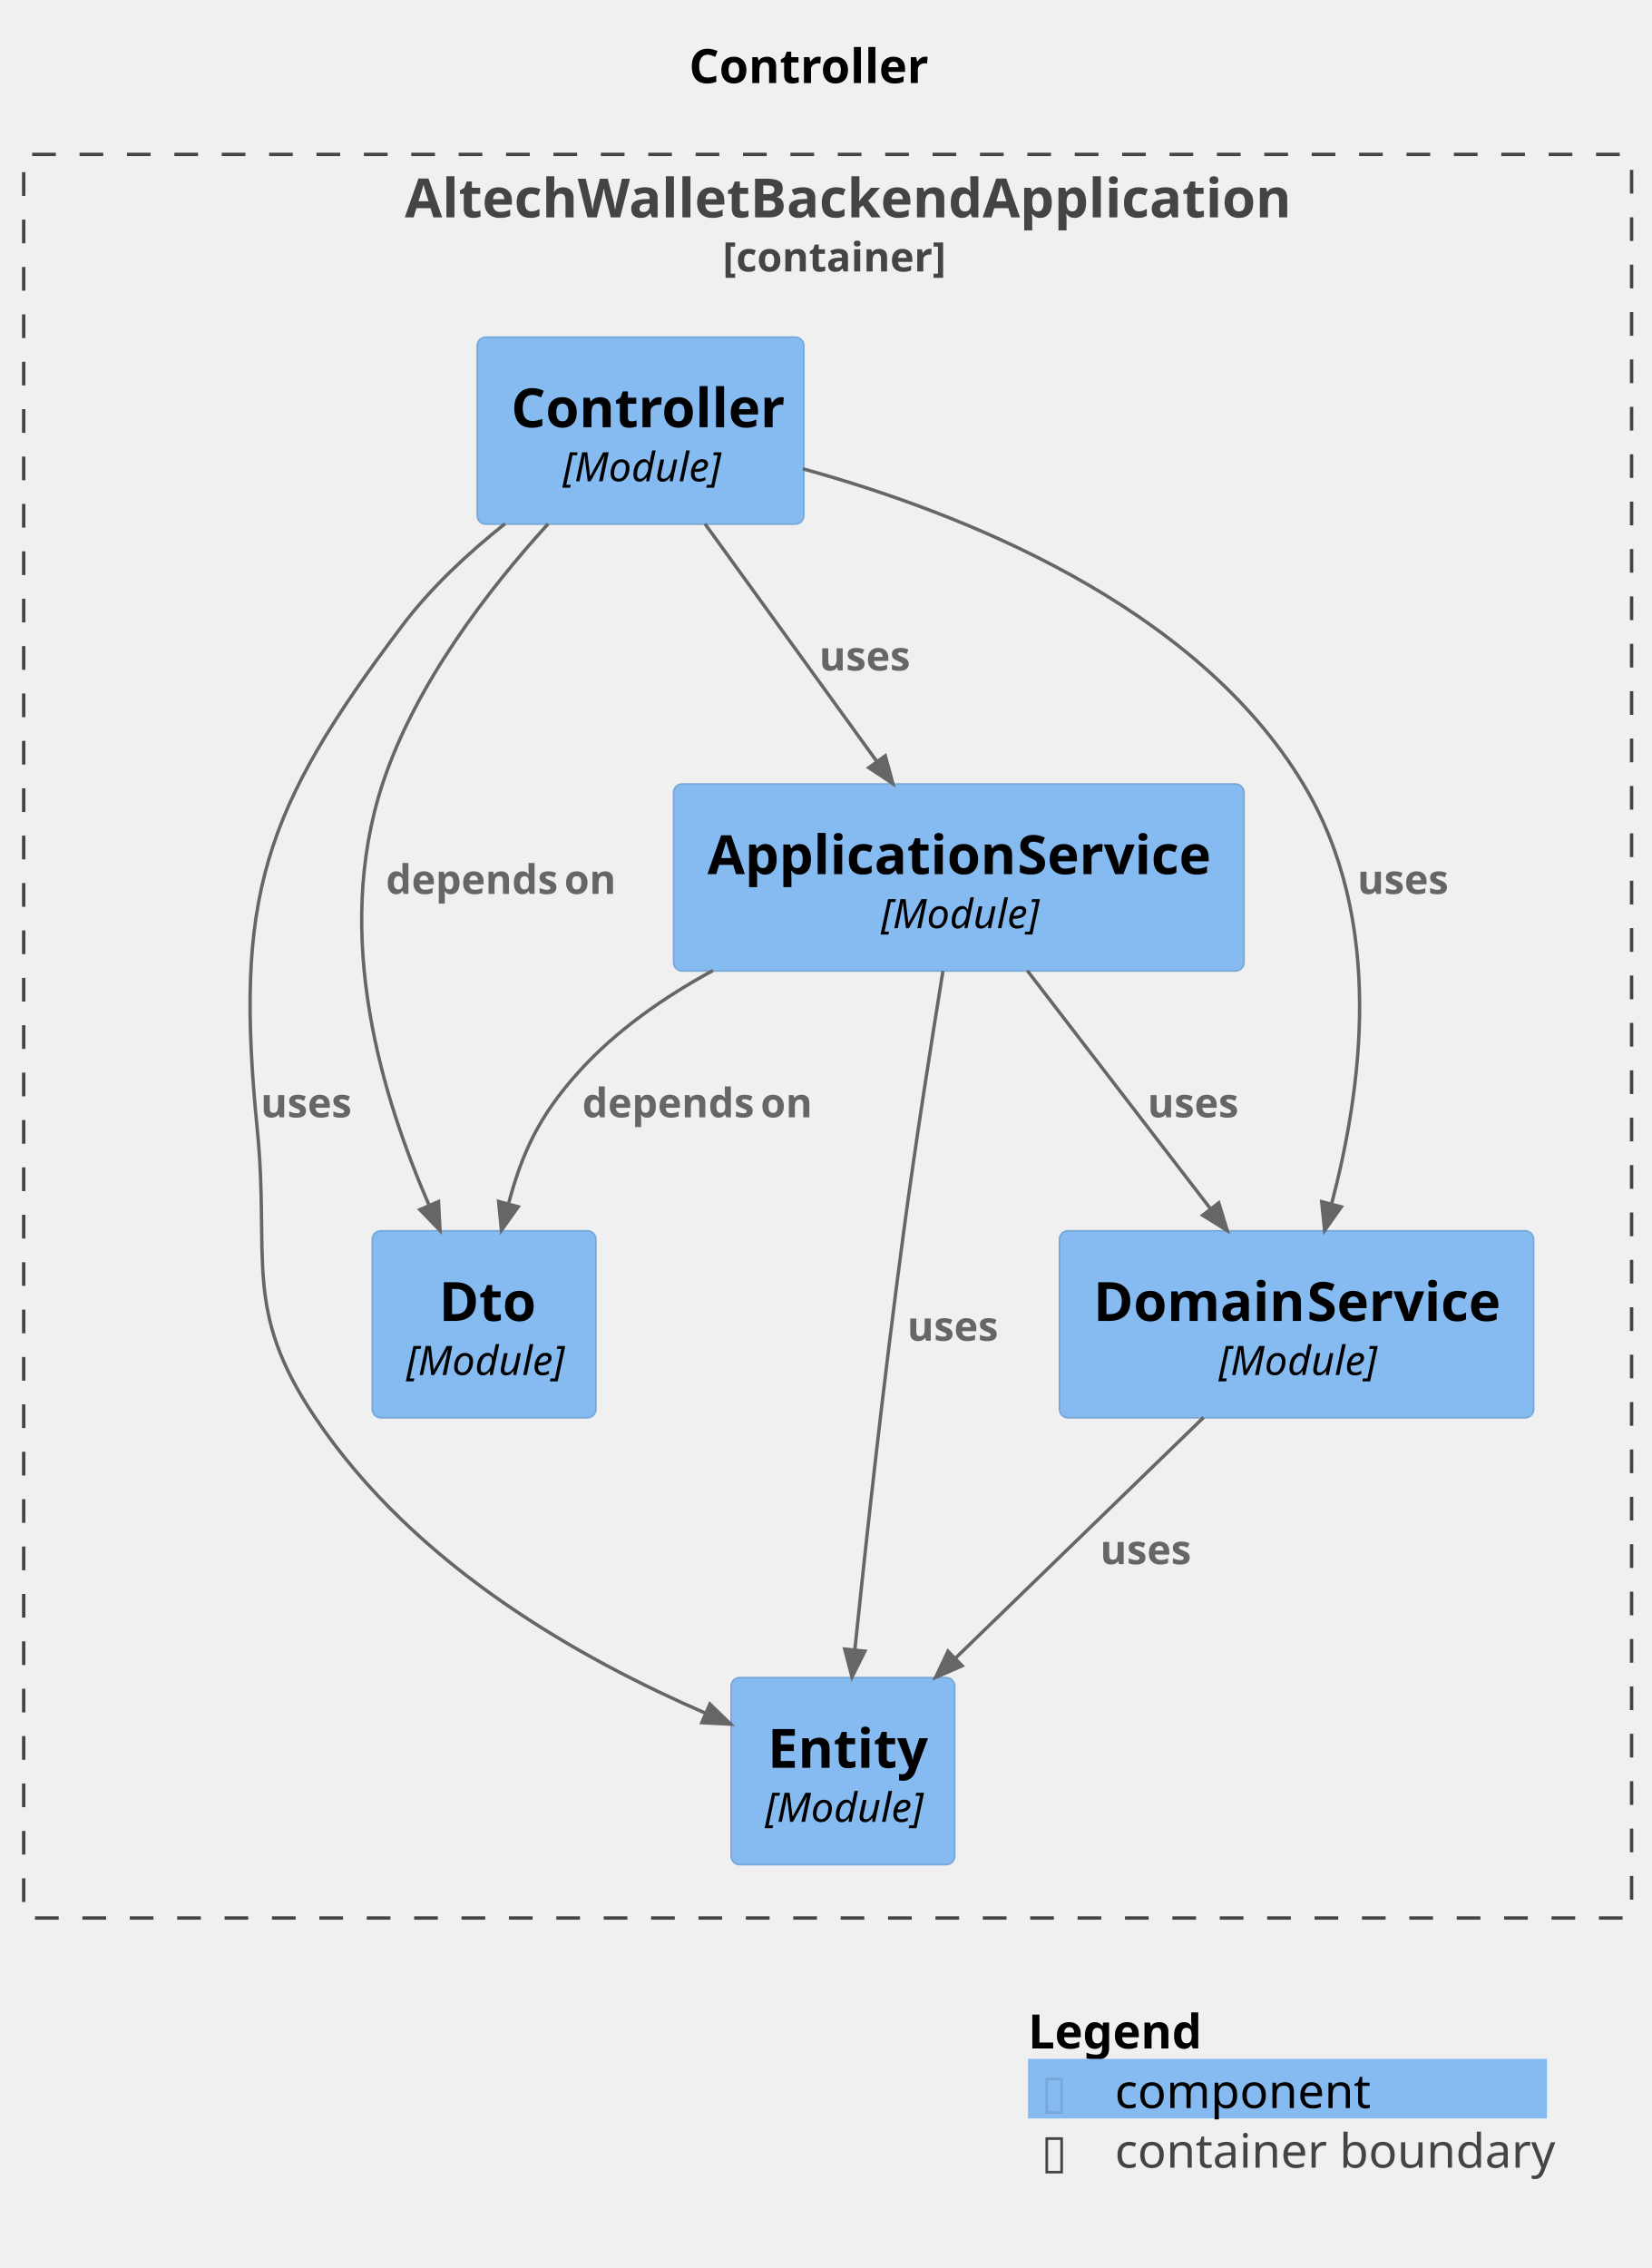
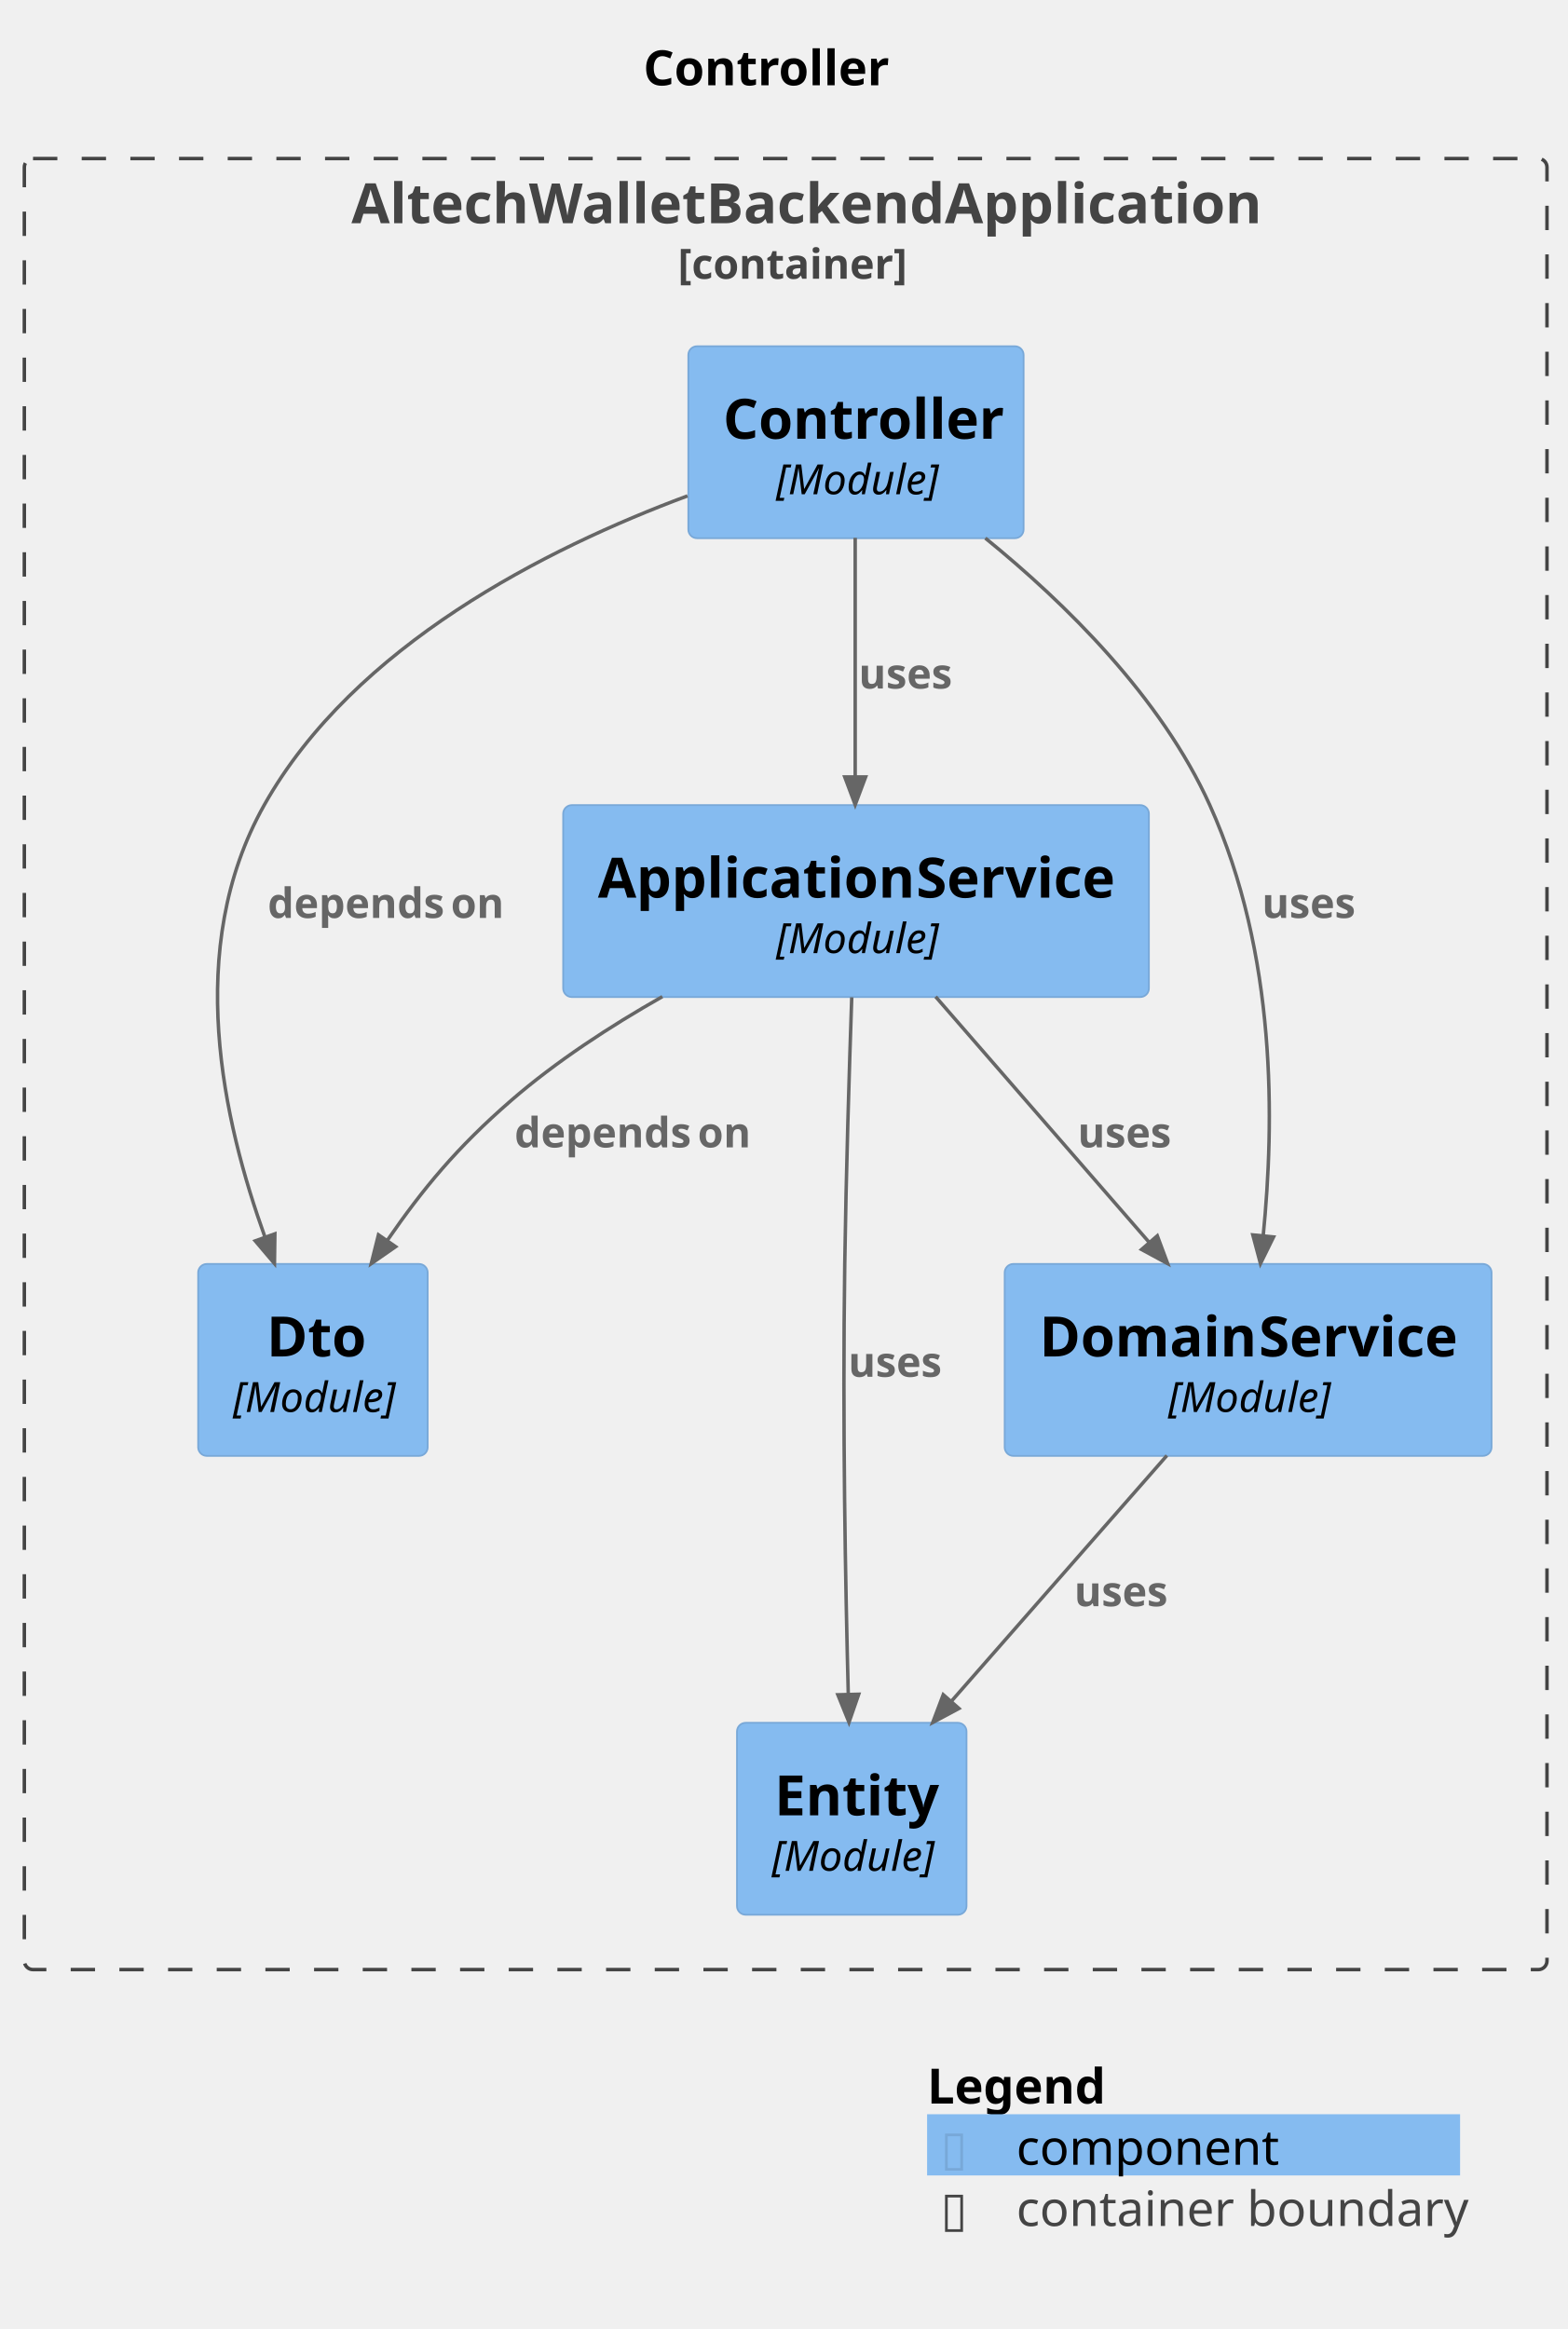
- <svg xmlns="http://www.w3.org/2000/svg" contentStyleType="text/css" data-diagram-type="DESCRIPTION" height="670px" preserveAspectRatio="none" style="width:488px;height:670px;background:#FFFFFF;" version="1.1" viewBox="0 0 488 670" width="488px" zoomAndPan="magnify">
+ <svg xmlns="http://www.w3.org/2000/svg" contentStyleType="text/css" data-diagram-type="DESCRIPTION" height="670px" preserveAspectRatio="none" style="width:451px;height:670px;background:#FFFFFF;" version="1.1" viewBox="0 0 451 670" width="451px" zoomAndPan="magnify">
  <defs />
  <g>
    <g class="title" data-source-line="2">
-       <text fill="#000000" font-family="sans-serif" font-size="14" font-weight="bold" lengthAdjust="spacing" textLength="66.89" x="203.555" y="24.533">Controller</text>
+       <text fill="#000000" font-family="sans-serif" font-size="14" font-weight="bold" lengthAdjust="spacing" textLength="66.89" x="185.055" y="24.533">Controller</text>
    </g>
    <g class="cluster" data-entity="AltechWalletBackendApplication.AltechWalletBackendApplication_boundary" data-source-line="1575" data-uid="ent0002" id="cluster_AltechWalletBackendApplication.AltechWalletBackendApplication_boundary">
-       <rect fill="none" height="521" rx="2.5" ry="2.5" style="stroke:#444444;stroke-width:1;stroke-dasharray:7,7;" width="475" x="7" y="45.609" />
-       <text fill="#444444" font-family="sans-serif" font-size="16" font-weight="bold" lengthAdjust="spacing" textLength="249.82" x="119.59" y="64.219">AltechWalletBackendApplication</text>
-       <text fill="#444444" font-family="sans-serif" font-size="12" font-weight="bold" lengthAdjust="spacing" textLength="62.004" x="213.498" y="80.191">[container]</text>
+       <rect fill="none" height="521" rx="2.5" ry="2.5" style="stroke:#444444;stroke-width:1;stroke-dasharray:7,7;" width="438" x="7" y="45.609" />
+       <text fill="#444444" font-family="sans-serif" font-size="16" font-weight="bold" lengthAdjust="spacing" textLength="249.82" x="101.09" y="64.219">AltechWalletBackendApplication</text>
+       <text fill="#444444" font-family="sans-serif" font-size="12" font-weight="bold" lengthAdjust="spacing" textLength="62.004" x="194.998" y="80.191">[container]</text>
    </g>
    <g class="entity" data-entity="AltechWalletBackendApplication.AltechWalletBackendApplication.Entity" data-source-line="63" data-uid="ent0003" id="entity_AltechWalletBackendApplication.AltechWalletBackendApplication.Entity">
-       <rect fill="#85BBF0" height="55.219" rx="2.5" ry="2.5" style="stroke:#78A8D8;stroke-width:0.5;" width="66.025" x="216" y="495.609" />
-       <text fill="#000000" font-family="sans-serif" font-size="16" font-weight="bold" lengthAdjust="spacing" textLength="44.445" x="226.79" y="522.219">Entity</text>
-       <text fill="#000000" font-family="sans-serif" font-size="12" font-style="italic" lengthAdjust="spacing" textLength="46.025" x="226" y="538.191">[Module]</text>
+       <rect fill="#85BBF0" height="55.219" rx="2.5" ry="2.5" style="stroke:#78A8D8;stroke-width:0.5;" width="66.025" x="212" y="495.609" />
+       <text fill="#000000" font-family="sans-serif" font-size="16" font-weight="bold" lengthAdjust="spacing" textLength="44.445" x="222.79" y="522.219">Entity</text>
+       <text fill="#000000" font-family="sans-serif" font-size="12" font-style="italic" lengthAdjust="spacing" textLength="46.025" x="222" y="538.191">[Module]</text>
    </g>
    <g class="entity" data-entity="AltechWalletBackendApplication.AltechWalletBackendApplication.Dto" data-source-line="63" data-uid="ent0004" id="entity_AltechWalletBackendApplication.AltechWalletBackendApplication.Dto">
-       <rect fill="#85BBF0" height="55.219" rx="2.5" ry="2.5" style="stroke:#78A8D8;stroke-width:0.5;" width="66.025" x="110" y="363.609" />
-       <text fill="#000000" font-family="sans-serif" font-size="16" font-weight="bold" lengthAdjust="spacing" textLength="26.656" x="129.685" y="390.219">Dto</text>
-       <text fill="#000000" font-family="sans-serif" font-size="12" font-style="italic" lengthAdjust="spacing" textLength="46.025" x="120" y="406.191">[Module]</text>
+       <rect fill="#85BBF0" height="55.219" rx="2.5" ry="2.5" style="stroke:#78A8D8;stroke-width:0.5;" width="66.025" x="57" y="363.609" />
+       <text fill="#000000" font-family="sans-serif" font-size="16" font-weight="bold" lengthAdjust="spacing" textLength="26.656" x="76.685" y="390.219">Dto</text>
+       <text fill="#000000" font-family="sans-serif" font-size="12" font-style="italic" lengthAdjust="spacing" textLength="46.025" x="67" y="406.191">[Module]</text>
    </g>
    <g class="entity" data-entity="AltechWalletBackendApplication.AltechWalletBackendApplication.DomainService" data-source-line="63" data-uid="ent0005" id="entity_AltechWalletBackendApplication.AltechWalletBackendApplication.DomainService">
-       <rect fill="#85BBF0" height="55.219" rx="2.5" ry="2.5" style="stroke:#78A8D8;stroke-width:0.5;" width="140.055" x="313" y="363.609" />
-       <text fill="#000000" font-family="sans-serif" font-size="16" font-weight="bold" lengthAdjust="spacing" textLength="58.672" x="323" y="390.219">Domain</text>
-       <text fill="#000000" font-family="sans-serif" font-size="16" font-weight="bold" lengthAdjust="spacing" textLength="4.445" x="381.672" y="390.219"> </text>
-       <text fill="#000000" font-family="sans-serif" font-size="16" font-weight="bold" lengthAdjust="spacing" textLength="56.938" x="386.117" y="390.219">Service</text>
-       <text fill="#000000" font-family="sans-serif" font-size="12" font-style="italic" lengthAdjust="spacing" textLength="46.025" x="360.015" y="406.191">[Module]</text>
+       <rect fill="#85BBF0" height="55.219" rx="2.5" ry="2.5" style="stroke:#78A8D8;stroke-width:0.5;" width="140.055" x="289" y="363.609" />
+       <text fill="#000000" font-family="sans-serif" font-size="16" font-weight="bold" lengthAdjust="spacing" textLength="58.672" x="299" y="390.219">Domain</text>
+       <text fill="#000000" font-family="sans-serif" font-size="16" font-weight="bold" lengthAdjust="spacing" textLength="4.445" x="357.672" y="390.219"> </text>
+       <text fill="#000000" font-family="sans-serif" font-size="16" font-weight="bold" lengthAdjust="spacing" textLength="56.938" x="362.117" y="390.219">Service</text>
+       <text fill="#000000" font-family="sans-serif" font-size="12" font-style="italic" lengthAdjust="spacing" textLength="46.025" x="336.015" y="406.191">[Module]</text>
    </g>
    <g class="entity" data-entity="AltechWalletBackendApplication.AltechWalletBackendApplication.ApplicationService" data-source-line="63" data-uid="ent0006" id="entity_AltechWalletBackendApplication.AltechWalletBackendApplication.ApplicationService">
-       <rect fill="#85BBF0" height="55.219" rx="2.5" ry="2.5" style="stroke:#78A8D8;stroke-width:0.5;" width="168.492" x="199" y="231.609" />
-       <text fill="#000000" font-family="sans-serif" font-size="16" font-weight="bold" lengthAdjust="spacing" textLength="87.109" x="209" y="258.219">Application</text>
-       <text fill="#000000" font-family="sans-serif" font-size="16" font-weight="bold" lengthAdjust="spacing" textLength="4.445" x="296.109" y="258.219"> </text>
-       <text fill="#000000" font-family="sans-serif" font-size="16" font-weight="bold" lengthAdjust="spacing" textLength="56.938" x="300.555" y="258.219">Service</text>
-       <text fill="#000000" font-family="sans-serif" font-size="12" font-style="italic" lengthAdjust="spacing" textLength="46.025" x="260.233" y="274.191">[Module]</text>
+       <rect fill="#85BBF0" height="55.219" rx="2.5" ry="2.5" style="stroke:#78A8D8;stroke-width:0.5;" width="168.492" x="162" y="231.609" />
+       <text fill="#000000" font-family="sans-serif" font-size="16" font-weight="bold" lengthAdjust="spacing" textLength="87.109" x="172" y="258.219">Application</text>
+       <text fill="#000000" font-family="sans-serif" font-size="16" font-weight="bold" lengthAdjust="spacing" textLength="4.445" x="259.109" y="258.219"> </text>
+       <text fill="#000000" font-family="sans-serif" font-size="16" font-weight="bold" lengthAdjust="spacing" textLength="56.938" x="263.555" y="258.219">Service</text>
+       <text fill="#000000" font-family="sans-serif" font-size="12" font-style="italic" lengthAdjust="spacing" textLength="46.025" x="223.233" y="274.191">[Module]</text>
    </g>
    <g class="entity" data-entity="AltechWalletBackendApplication.AltechWalletBackendApplication.Controller" data-source-line="63" data-uid="ent0007" id="entity_AltechWalletBackendApplication.AltechWalletBackendApplication.Controller">
-       <rect fill="#85BBF0" height="55.219" rx="2.5" ry="2.5" style="stroke:#78A8D8;stroke-width:0.5;" width="96.445" x="141" y="99.609" />
-       <text fill="#000000" font-family="sans-serif" font-size="16" font-weight="bold" lengthAdjust="spacing" textLength="76.445" x="151" y="126.219">Controller</text>
-       <text fill="#000000" font-family="sans-serif" font-size="12" font-style="italic" lengthAdjust="spacing" textLength="46.025" x="166.21" y="142.191">[Module]</text>
+       <rect fill="#85BBF0" height="55.219" rx="2.5" ry="2.5" style="stroke:#78A8D8;stroke-width:0.5;" width="96.445" x="198" y="99.609" />
+       <text fill="#000000" font-family="sans-serif" font-size="16" font-weight="bold" lengthAdjust="spacing" textLength="76.445" x="208" y="126.219">Controller</text>
+       <text fill="#000000" font-family="sans-serif" font-size="12" font-style="italic" lengthAdjust="spacing" textLength="46.025" x="223.21" y="142.191">[Module]</text>
    </g>
    <g class="link" data-entity-1="AltechWalletBackendApplication.AltechWalletBackendApplication.DomainService" data-entity-2="AltechWalletBackendApplication.AltechWalletBackendApplication.Entity" data-source-line="1688" data-uid="lnk8" id="link_AltechWalletBackendApplication.AltechWalletBackendApplication.DomainService_AltechWalletBackendApplication.AltechWalletBackendApplication.Entity">
-       <path d="M355.56,418.729 C332.44,441.159 305.263,467.53 282.143,489.95" fill="none" id="AltechWalletBackendApplication.AltechWalletBackendApplication.DomainService-to-AltechWalletBackendApplication.AltechWalletBackendApplication.Entity" style="stroke:#666666;stroke-width:1;" />
-       <polygon fill="#666666" points="276.4,495.519,284.232,492.104,280.055,487.796,276.4,495.519" style="stroke:#666666;stroke-width:1;" />
-       <text fill="#666666" font-family="sans-serif" font-size="12" font-weight="bold" lengthAdjust="spacing" textLength="27.352" x="325" y="462.066">uses</text>
+       <path d="M335.66,418.729 C315.98,441.159 293.256,467.086 273.586,489.506" fill="none" id="AltechWalletBackendApplication.AltechWalletBackendApplication.DomainService-to-AltechWalletBackendApplication.AltechWalletBackendApplication.Entity" style="stroke:#666666;stroke-width:1;" />
+       <polygon fill="#666666" points="268.31,495.519,275.841,491.484,271.331,487.527,268.31,495.519" style="stroke:#666666;stroke-width:1;" />
+       <text fill="#666666" font-family="sans-serif" font-size="12" font-weight="bold" lengthAdjust="spacing" textLength="27.352" x="309" y="462.066">uses</text>
    </g>
    <g class="link" data-entity-1="AltechWalletBackendApplication.AltechWalletBackendApplication.Controller" data-entity-2="AltechWalletBackendApplication.AltechWalletBackendApplication.Dto" data-source-line="1688" data-uid="lnk9" id="link_AltechWalletBackendApplication.AltechWalletBackendApplication.Controller_AltechWalletBackendApplication.AltechWalletBackendApplication.Dto">
-       <path d="M161.93,154.749 C144.23,174.179 122.65,202.159 113,231.609 C98.22,276.719 112.981,324.238 126.802,356.158" fill="none" id="AltechWalletBackendApplication.AltechWalletBackendApplication.Controller-to-AltechWalletBackendApplication.AltechWalletBackendApplication.Dto" style="stroke:#666666;stroke-width:1;" />
-       <polygon fill="#666666" points="129.98,363.499,129.554,354.966,124.048,357.35,129.98,363.499" style="stroke:#666666;stroke-width:1;" />
-       <text fill="#666666" font-family="sans-serif" font-size="12" font-weight="bold" lengthAdjust="spacing" textLength="49.342" x="114" y="264.066">depends</text>
-       <text fill="#666666" font-family="sans-serif" font-size="12" font-weight="bold" lengthAdjust="spacing" textLength="3.334" x="163.342" y="264.066"> </text>
-       <text fill="#666666" font-family="sans-serif" font-size="12" font-weight="bold" lengthAdjust="spacing" textLength="14.66" x="166.676" y="264.066">on</text>
+       <path d="M197.76,142.659 C157.2,157.739 101.81,185.669 76,231.609 C52.72,273.029 64.335,322.81 76.245,355.961" fill="none" id="AltechWalletBackendApplication.AltechWalletBackendApplication.Controller-to-AltechWalletBackendApplication.AltechWalletBackendApplication.Dto" style="stroke:#666666;stroke-width:1;" />
+       <polygon fill="#666666" points="78.95,363.489,79.068,354.946,73.422,356.975,78.95,363.489" style="stroke:#666666;stroke-width:1;" />
+       <text fill="#666666" font-family="sans-serif" font-size="12" font-weight="bold" lengthAdjust="spacing" textLength="49.342" x="77" y="264.066">depends</text>
+       <text fill="#666666" font-family="sans-serif" font-size="12" font-weight="bold" lengthAdjust="spacing" textLength="3.334" x="126.342" y="264.066"> </text>
+       <text fill="#666666" font-family="sans-serif" font-size="12" font-weight="bold" lengthAdjust="spacing" textLength="14.66" x="129.676" y="264.066">on</text>
    </g>
    <g class="link" data-entity-1="AltechWalletBackendApplication.AltechWalletBackendApplication.Controller" data-entity-2="AltechWalletBackendApplication.AltechWalletBackendApplication.DomainService" data-source-line="1688" data-uid="lnk10" id="link_AltechWalletBackendApplication.AltechWalletBackendApplication.Controller_AltechWalletBackendApplication.AltechWalletBackendApplication.DomainService">
-       <path d="M237.17,138.489 C284.17,151.459 353.12,178.719 385,231.609 C409.51,272.269 402.11,322.361 393.35,355.761" fill="none" id="AltechWalletBackendApplication.AltechWalletBackendApplication.Controller-to-AltechWalletBackendApplication.AltechWalletBackendApplication.DomainService" style="stroke:#666666;stroke-width:1;" />
-       <polygon fill="#666666" points="391.32,363.499,396.251,356.522,390.448,355,391.32,363.499" style="stroke:#666666;stroke-width:1;" />
-       <text fill="#666666" font-family="sans-serif" font-size="12" font-weight="bold" lengthAdjust="spacing" textLength="27.352" x="401" y="264.066">uses</text>
+       <path d="M283.44,154.809 C306.4,173.479 334,200.559 348,231.609 C367.39,274.609 366.573,322.918 363.363,355.548" fill="none" id="AltechWalletBackendApplication.AltechWalletBackendApplication.Controller-to-AltechWalletBackendApplication.AltechWalletBackendApplication.DomainService" style="stroke:#666666;stroke-width:1;" />
+       <polygon fill="#666666" points="362.58,363.509,366.349,355.841,360.378,355.254,362.58,363.509" style="stroke:#666666;stroke-width:1;" />
+       <text fill="#666666" font-family="sans-serif" font-size="12" font-weight="bold" lengthAdjust="spacing" textLength="27.352" x="363" y="264.066">uses</text>
    </g>
    <g class="link" data-entity-1="AltechWalletBackendApplication.AltechWalletBackendApplication.Controller" data-entity-2="AltechWalletBackendApplication.AltechWalletBackendApplication.ApplicationService" data-source-line="1688" data-uid="lnk11" id="link_AltechWalletBackendApplication.AltechWalletBackendApplication.Controller_AltechWalletBackendApplication.AltechWalletBackendApplication.ApplicationService">
-       <path d="M208.25,154.729 C224.47,177.159 242.871,202.618 259.091,225.038" fill="none" id="AltechWalletBackendApplication.AltechWalletBackendApplication.Controller-to-AltechWalletBackendApplication.AltechWalletBackendApplication.ApplicationService" style="stroke:#666666;stroke-width:1;" />
-       <polygon fill="#666666" points="263.78,231.519,261.521,223.279,256.66,226.796,263.78,231.519" style="stroke:#666666;stroke-width:1;" />
-       <text fill="#666666" font-family="sans-serif" font-size="12" font-weight="bold" lengthAdjust="spacing" textLength="27.352" x="242" y="198.066">uses</text>
+       <path d="M246,154.729 C246,177.159 246,201.099 246,223.519" fill="none" id="AltechWalletBackendApplication.AltechWalletBackendApplication.Controller-to-AltechWalletBackendApplication.AltechWalletBackendApplication.ApplicationService" style="stroke:#666666;stroke-width:1;" />
+       <polygon fill="#666666" points="246,231.519,249,223.519,243,223.519,246,231.519" style="stroke:#666666;stroke-width:1;" />
+       <text fill="#666666" font-family="sans-serif" font-size="12" font-weight="bold" lengthAdjust="spacing" textLength="27.352" x="247" y="198.066">uses</text>
    </g>
-     <g class="link" data-entity-1="AltechWalletBackendApplication.AltechWalletBackendApplication.Controller" data-entity-2="AltechWalletBackendApplication.AltechWalletBackendApplication.Entity" data-source-line="1688" data-uid="lnk12" id="link_AltechWalletBackendApplication.AltechWalletBackendApplication.Controller_AltechWalletBackendApplication.AltechWalletBackendApplication.Entity">
-       <path d="M149.2,154.709 C138.39,163.309 127.38,173.519 119,184.609 C77.45,239.599 69.21,265.019 76,333.609 C79.8,371.949 71.53,386.619 93,418.609 C123.07,463.409 172.404,490.439 208.524,506.149" fill="none" id="AltechWalletBackendApplication.AltechWalletBackendApplication.Controller-to-AltechWalletBackendApplication.AltechWalletBackendApplication.Entity" style="stroke:#666666;stroke-width:1;" />
-       <polygon fill="#666666" points="215.86,509.339,209.72,503.397,207.327,508.9,215.86,509.339" style="stroke:#666666;stroke-width:1;" />
-       <text fill="#666666" font-family="sans-serif" font-size="12" font-weight="bold" lengthAdjust="spacing" textLength="27.352" x="77" y="330.066">uses</text>
+     <g class="link" data-entity-1="AltechWalletBackendApplication.AltechWalletBackendApplication.ApplicationService" data-entity-2="AltechWalletBackendApplication.AltechWalletBackendApplication.Dto" data-source-line="1688" data-uid="lnk12" id="link_AltechWalletBackendApplication.AltechWalletBackendApplication.ApplicationService_AltechWalletBackendApplication.AltechWalletBackendApplication.Dto">
+       <path d="M190.53,286.709 C175.6,295.179 160,305.319 147,316.609 C131.39,330.159 121.686,341.946 111.335,356.936" fill="none" id="AltechWalletBackendApplication.AltechWalletBackendApplication.ApplicationService-to-AltechWalletBackendApplication.AltechWalletBackendApplication.Dto" style="stroke:#666666;stroke-width:1;" />
+       <polygon fill="#666666" points="106.79,363.519,113.804,358.641,108.867,355.232,106.79,363.519" style="stroke:#666666;stroke-width:1;" />
+       <text fill="#666666" font-family="sans-serif" font-size="12" font-weight="bold" lengthAdjust="spacing" textLength="49.342" x="148" y="330.066">depends</text>
+       <text fill="#666666" font-family="sans-serif" font-size="12" font-weight="bold" lengthAdjust="spacing" textLength="3.334" x="197.342" y="330.066"> </text>
+       <text fill="#666666" font-family="sans-serif" font-size="12" font-weight="bold" lengthAdjust="spacing" textLength="14.66" x="200.676" y="330.066">on</text>
    </g>
-     <g class="link" data-entity-1="AltechWalletBackendApplication.AltechWalletBackendApplication.ApplicationService" data-entity-2="AltechWalletBackendApplication.AltechWalletBackendApplication.Dto" data-source-line="1688" data-uid="lnk13" id="link_AltechWalletBackendApplication.AltechWalletBackendApplication.ApplicationService_AltechWalletBackendApplication.AltechWalletBackendApplication.Dto">
-       <path d="M210.61,286.709 C196.08,294.609 181.94,304.479 171,316.609 C159.2,329.689 154.255,340.52 150.195,355.72" fill="none" id="AltechWalletBackendApplication.AltechWalletBackendApplication.ApplicationService-to-AltechWalletBackendApplication.AltechWalletBackendApplication.Dto" style="stroke:#666666;stroke-width:1;" />
-       <polygon fill="#666666" points="148.13,363.449,153.093,356.495,147.296,354.946,148.13,363.449" style="stroke:#666666;stroke-width:1;" />
-       <text fill="#666666" font-family="sans-serif" font-size="12" font-weight="bold" lengthAdjust="spacing" textLength="49.342" x="172" y="330.066">depends</text>
-       <text fill="#666666" font-family="sans-serif" font-size="12" font-weight="bold" lengthAdjust="spacing" textLength="3.334" x="221.342" y="330.066"> </text>
-       <text fill="#666666" font-family="sans-serif" font-size="12" font-weight="bold" lengthAdjust="spacing" textLength="14.66" x="224.676" y="330.066">on</text>
+     <g class="link" data-entity-1="AltechWalletBackendApplication.AltechWalletBackendApplication.ApplicationService" data-entity-2="AltechWalletBackendApplication.AltechWalletBackendApplication.Entity" data-source-line="1688" data-uid="lnk13" id="link_AltechWalletBackendApplication.AltechWalletBackendApplication.ApplicationService_AltechWalletBackendApplication.AltechWalletBackendApplication.Entity">
+       <path d="M245.01,286.909 C244.29,307.799 243.38,337.549 243,363.609 C242.33,409.979 243.204,455.972 244.014,487.472" fill="none" id="AltechWalletBackendApplication.AltechWalletBackendApplication.ApplicationService-to-AltechWalletBackendApplication.AltechWalletBackendApplication.Entity" style="stroke:#666666;stroke-width:1;" />
+       <polygon fill="#666666" points="244.22,495.469,247.013,487.395,241.015,487.549,244.22,495.469" style="stroke:#666666;stroke-width:1;" />
+       <text fill="#666666" font-family="sans-serif" font-size="12" font-weight="bold" lengthAdjust="spacing" textLength="27.352" x="244" y="396.066">uses</text>
    </g>
    <g class="link" data-entity-1="AltechWalletBackendApplication.AltechWalletBackendApplication.ApplicationService" data-entity-2="AltechWalletBackendApplication.AltechWalletBackendApplication.DomainService" data-source-line="1688" data-uid="lnk14" id="link_AltechWalletBackendApplication.AltechWalletBackendApplication.ApplicationService_AltechWalletBackendApplication.AltechWalletBackendApplication.DomainService">
-       <path d="M303.48,286.729 C320.73,309.159 340.422,334.759 357.672,357.179" fill="none" id="AltechWalletBackendApplication.AltechWalletBackendApplication.ApplicationService-to-AltechWalletBackendApplication.AltechWalletBackendApplication.DomainService" style="stroke:#666666;stroke-width:1;" />
-       <polygon fill="#666666" points="362.55,363.519,360.049,355.349,355.294,359.008,362.55,363.519" style="stroke:#666666;stroke-width:1;" />
-       <text fill="#666666" font-family="sans-serif" font-size="12" font-weight="bold" lengthAdjust="spacing" textLength="27.352" x="339" y="330.066">uses</text>
-     </g>
-     <g class="link" data-entity-1="AltechWalletBackendApplication.AltechWalletBackendApplication.ApplicationService" data-entity-2="AltechWalletBackendApplication.AltechWalletBackendApplication.Entity" data-source-line="1688" data-uid="lnk15" id="link_AltechWalletBackendApplication.AltechWalletBackendApplication.ApplicationService_AltechWalletBackendApplication.AltechWalletBackendApplication.Entity">
-       <path d="M278.56,286.869 C275.17,307.749 270.5,337.479 267,363.609 C260.8,409.859 255.782,455.932 252.523,487.472" fill="none" id="AltechWalletBackendApplication.AltechWalletBackendApplication.ApplicationService-to-AltechWalletBackendApplication.AltechWalletBackendApplication.Entity" style="stroke:#666666;stroke-width:1;" />
-       <polygon fill="#666666" points="251.7,495.429,255.507,487.78,249.538,487.163,251.7,495.429" style="stroke:#666666;stroke-width:1;" />
-       <text fill="#666666" font-family="sans-serif" font-size="12" font-weight="bold" lengthAdjust="spacing" textLength="27.352" x="268" y="396.066">uses</text>
+       <path d="M269.14,286.729 C288.64,309.159 311.151,335.062 330.641,357.482" fill="none" id="AltechWalletBackendApplication.AltechWalletBackendApplication.ApplicationService-to-AltechWalletBackendApplication.AltechWalletBackendApplication.DomainService" style="stroke:#666666;stroke-width:1;" />
+       <polygon fill="#666666" points="335.89,363.519,332.906,355.514,328.377,359.45,335.89,363.519" style="stroke:#666666;stroke-width:1;" />
+       <text fill="#666666" font-family="sans-serif" font-size="12" font-weight="bold" lengthAdjust="spacing" textLength="27.352" x="310" y="330.066">uses</text>
    </g>
    <g class="legend" data-source-line="1492">
-       <rect fill="none" height="17.609" style="stroke:none;stroke-width:1;" width="153.31" x="303.69" y="590.609" />
-       <text fill="#000000" font-family="sans-serif" font-size="14" font-weight="bold" lengthAdjust="spacing" textLength="49.779" x="303.69" y="605.143">Legend</text>
-       <text fill="#FFFFFF" font-family="sans-serif" font-size="14" lengthAdjust="spacing" textLength="3.89" x="357.359" y="605.143"> </text>
-       <rect fill="#85BBF0" height="17.609" style="stroke:none;stroke-width:1;" width="153.31" x="303.69" y="608.219" />
-       <text fill="#78A8D8" font-family="sans-serif" font-size="14" lengthAdjust="spacing" textLength="14" x="307.58" y="622.752">▯</text>
-       <text fill="#FFFFFF" font-family="sans-serif" font-size="14" lengthAdjust="spacing" textLength="3.89" x="321.58" y="622.752"> </text>
-       <text fill="#000000" font-family="sans-serif" font-size="14" lengthAdjust="spacing" textLength="69.269" x="329.359" y="622.752">component</text>
-       <text fill="#FFFFFF" font-family="sans-serif" font-size="14" lengthAdjust="spacing" textLength="3.89" x="402.518" y="622.752"> </text>
-       <rect fill="none" height="17.609" style="stroke:none;stroke-width:1;" width="153.31" x="303.69" y="625.828" />
-       <text fill="#444444" font-family="sans-serif" font-size="14" lengthAdjust="spacing" textLength="14" x="307.58" y="640.361">▯</text>
-       <text fill="#FFFFFF" font-family="sans-serif" font-size="14" lengthAdjust="spacing" textLength="3.89" x="321.58" y="640.361"> </text>
-       <text fill="#444444" font-family="sans-serif" font-size="14" lengthAdjust="spacing" textLength="119.861" x="329.359" y="640.361">container boundary</text>
-       <text fill="#FFFFFF" font-family="sans-serif" font-size="14" lengthAdjust="spacing" textLength="3.89" x="453.11" y="640.361"> </text>
-       <line style="stroke:none;stroke-width:1;" x1="303.69" x2="457" y1="590.609" y2="590.609" />
-       <line style="stroke:none;stroke-width:1;" x1="303.69" x2="457" y1="608.219" y2="608.219" />
-       <line style="stroke:none;stroke-width:1;" x1="303.69" x2="457" y1="625.828" y2="625.828" />
-       <line style="stroke:none;stroke-width:1;" x1="303.69" x2="457" y1="643.438" y2="643.438" />
-       <line style="stroke:none;stroke-width:1;" x1="303.69" x2="303.69" y1="590.609" y2="643.438" />
-       <line style="stroke:none;stroke-width:1;" x1="457" x2="457" y1="590.609" y2="643.438" />
+       <rect fill="none" height="17.609" style="stroke:none;stroke-width:1;" width="153.31" x="266.69" y="590.609" />
+       <text fill="#000000" font-family="sans-serif" font-size="14" font-weight="bold" lengthAdjust="spacing" textLength="49.779" x="266.69" y="605.143">Legend</text>
+       <text fill="#FFFFFF" font-family="sans-serif" font-size="14" lengthAdjust="spacing" textLength="3.89" x="320.359" y="605.143"> </text>
+       <rect fill="#85BBF0" height="17.609" style="stroke:none;stroke-width:1;" width="153.31" x="266.69" y="608.219" />
+       <text fill="#78A8D8" font-family="sans-serif" font-size="14" lengthAdjust="spacing" textLength="14" x="270.58" y="622.752">▯</text>
+       <text fill="#FFFFFF" font-family="sans-serif" font-size="14" lengthAdjust="spacing" textLength="3.89" x="284.58" y="622.752"> </text>
+       <text fill="#000000" font-family="sans-serif" font-size="14" lengthAdjust="spacing" textLength="69.269" x="292.359" y="622.752">component</text>
+       <text fill="#FFFFFF" font-family="sans-serif" font-size="14" lengthAdjust="spacing" textLength="3.89" x="365.518" y="622.752"> </text>
+       <rect fill="none" height="17.609" style="stroke:none;stroke-width:1;" width="153.31" x="266.69" y="625.828" />
+       <text fill="#444444" font-family="sans-serif" font-size="14" lengthAdjust="spacing" textLength="14" x="270.58" y="640.361">▯</text>
+       <text fill="#FFFFFF" font-family="sans-serif" font-size="14" lengthAdjust="spacing" textLength="3.89" x="284.58" y="640.361"> </text>
+       <text fill="#444444" font-family="sans-serif" font-size="14" lengthAdjust="spacing" textLength="119.861" x="292.359" y="640.361">container boundary</text>
+       <text fill="#FFFFFF" font-family="sans-serif" font-size="14" lengthAdjust="spacing" textLength="3.89" x="416.11" y="640.361"> </text>
+       <line style="stroke:none;stroke-width:1;" x1="266.69" x2="420" y1="590.609" y2="590.609" />
+       <line style="stroke:none;stroke-width:1;" x1="266.69" x2="420" y1="608.219" y2="608.219" />
+       <line style="stroke:none;stroke-width:1;" x1="266.69" x2="420" y1="625.828" y2="625.828" />
+       <line style="stroke:none;stroke-width:1;" x1="266.69" x2="420" y1="643.438" y2="643.438" />
+       <line style="stroke:none;stroke-width:1;" x1="266.69" x2="266.69" y1="590.609" y2="643.438" />
+       <line style="stroke:none;stroke-width:1;" x1="420" x2="420" y1="590.609" y2="643.438" />
    </g>
  </g>
</svg>
